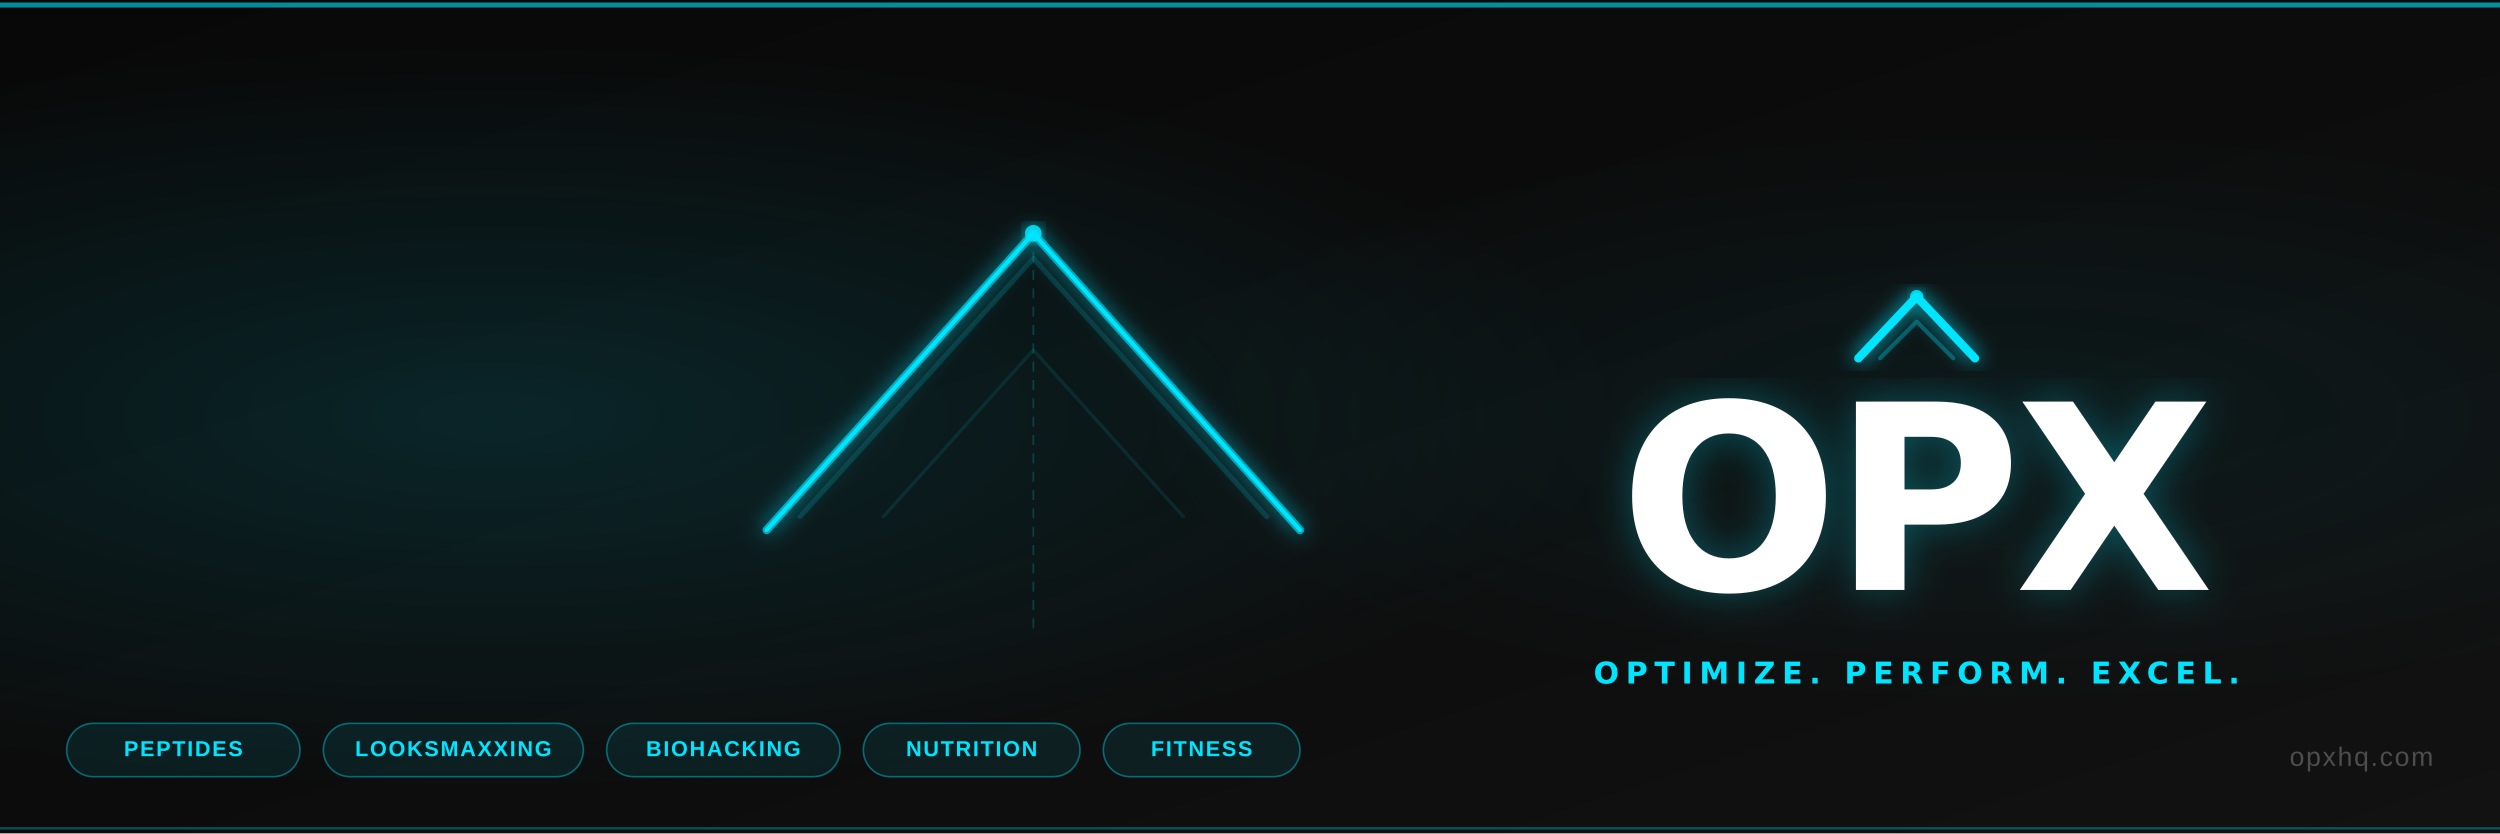
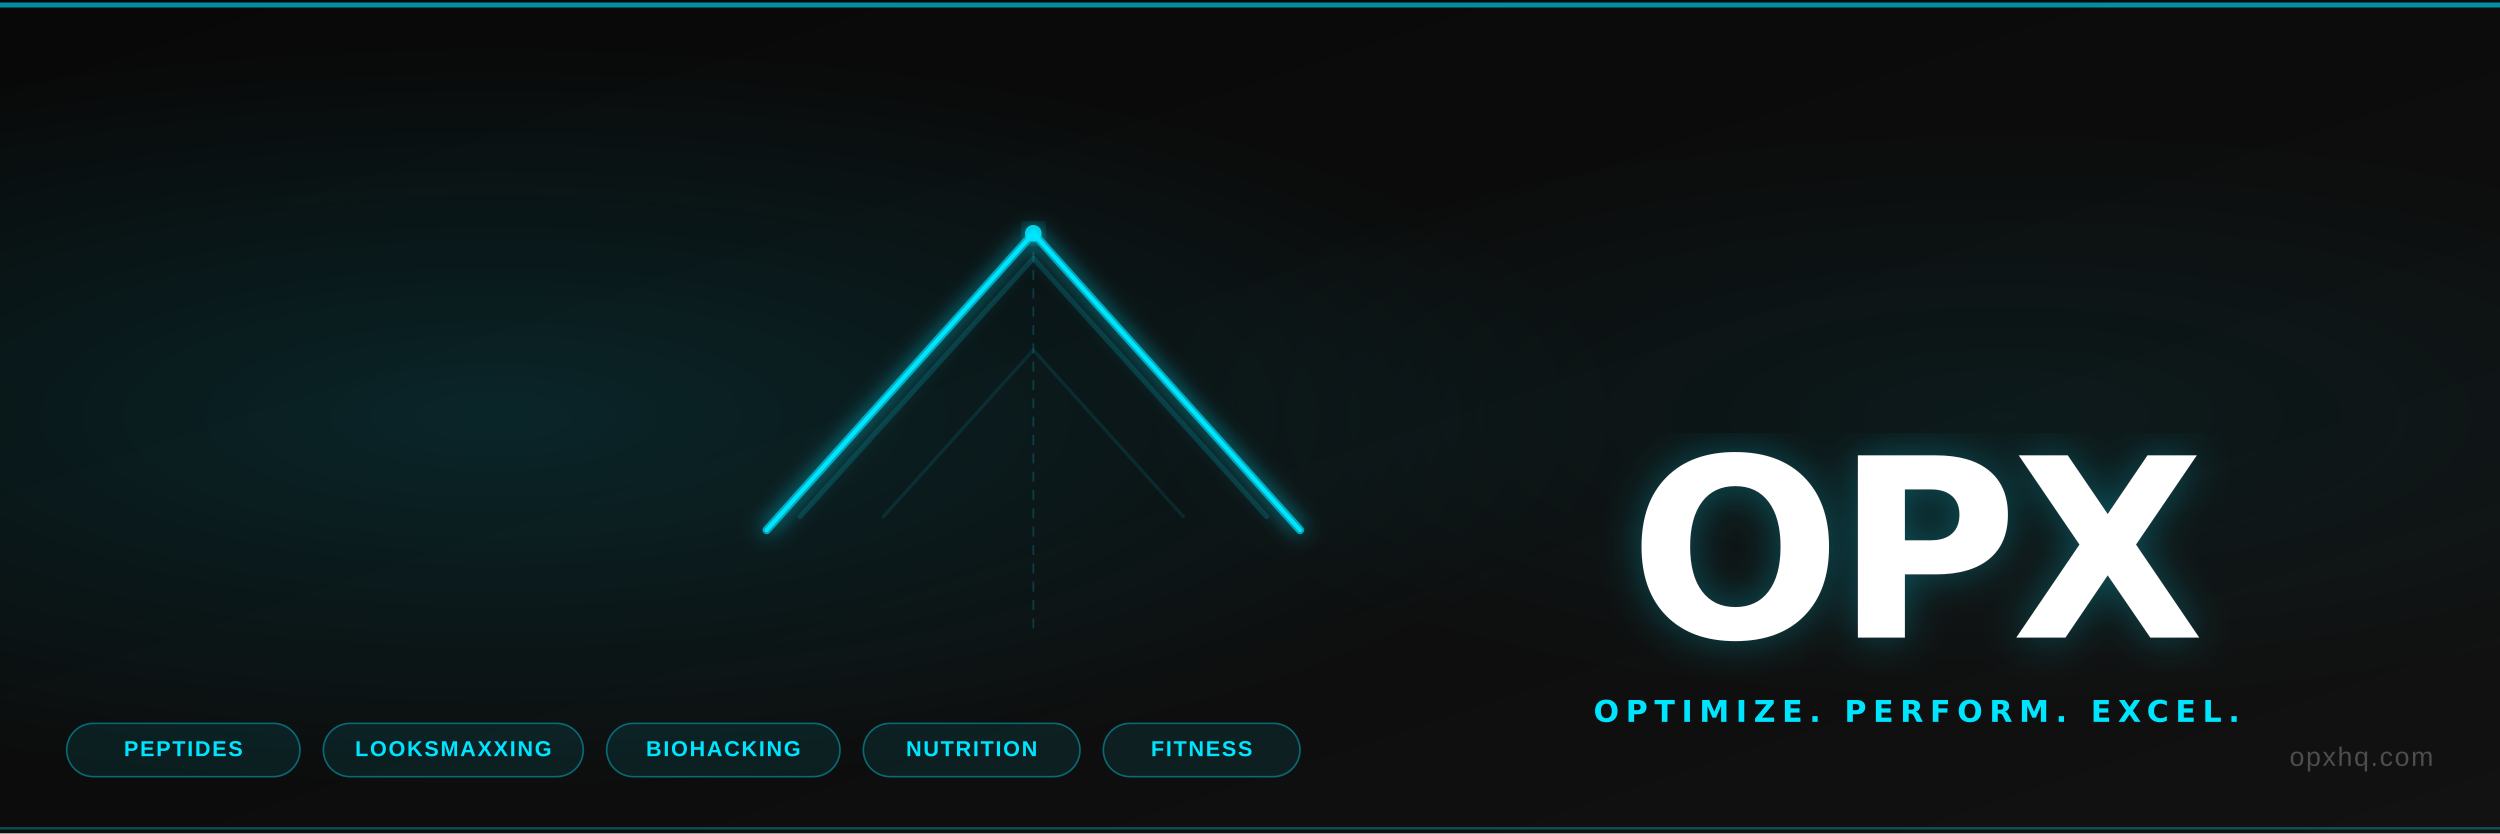
<svg xmlns="http://www.w3.org/2000/svg" viewBox="0 0 1500 500" width="1500" height="500">
  <defs>
    <linearGradient id="bgGrad" x1="0%" y1="0%" x2="100%" y2="100%">
      <stop offset="0%" style="stop-color:#080808" />
      <stop offset="60%" style="stop-color:#0d0d0d" />
      <stop offset="100%" style="stop-color:#121212" />
    </linearGradient>
    <radialGradient id="glowLeft" cx="20%" cy="50%" r="45%">
      <stop offset="0%" style="stop-color:#00e5ff;stop-opacity:0.12" />
      <stop offset="100%" style="stop-color:#00e5ff;stop-opacity:0" />
    </radialGradient>
    <radialGradient id="glowRight" cx="80%" cy="50%" r="35%">
      <stop offset="0%" style="stop-color:#00e5ff;stop-opacity:0.06" />
      <stop offset="100%" style="stop-color:#00e5ff;stop-opacity:0" />
    </radialGradient>
    <linearGradient id="gridFade" x1="0%" y1="0%" x2="100%" y2="0%">
      <stop offset="0%" style="stop-color:#000;stop-opacity:1" />
      <stop offset="25%" style="stop-color:#000;stop-opacity:0" />
      <stop offset="75%" style="stop-color:#000;stop-opacity:0" />
      <stop offset="100%" style="stop-color:#000;stop-opacity:1" />
    </linearGradient>
    <mask id="gridMask">
      <rect width="1500" height="500" fill="url(#gridFade)" />
    </mask>
    <filter id="cyanGlow" x="-20%" y="-20%" width="140%" height="140%">
      <feGaussianBlur stdDeviation="6" result="blur" />
      <feMerge>
        <feMergeNode in="blur" />
        <feMergeNode in="SourceGraphic" />
      </feMerge>
    </filter>
    <filter id="textShadow" x="-10%" y="-10%" width="120%" height="130%">
      <feGaussianBlur stdDeviation="12" result="blur" />
      <feFlood flood-color="#00e5ff" flood-opacity="0.3" result="color" />
      <feComposite in="color" in2="blur" operator="in" result="glow" />
      <feMerge>
        <feMergeNode in="glow" />
        <feMergeNode in="SourceGraphic" />
      </feMerge>
    </filter>
  </defs>
  <rect width="1500" height="500" fill="url(#bgGrad)" />
  <rect width="1500" height="500" fill="url(#glowLeft)" />
  <rect width="1500" height="500" fill="url(#glowRight)" />
  <g mask="url(#gridMask)" opacity="0.18">
    <line x1="150" y1="0" x2="150" y2="500" stroke="#00e5ff" stroke-width="0.5" />
    <line x1="300" y1="0" x2="300" y2="500" stroke="#00e5ff" stroke-width="0.5" />
    <line x1="450" y1="0" x2="450" y2="500" stroke="#00e5ff" stroke-width="0.5" />
    <line x1="600" y1="0" x2="600" y2="500" stroke="#00e5ff" stroke-width="0.5" />
    <line x1="750" y1="0" x2="750" y2="500" stroke="#00e5ff" stroke-width="0.5" />
    <line x1="900" y1="0" x2="900" y2="500" stroke="#00e5ff" stroke-width="0.5" />
    <line x1="1050" y1="0" x2="1050" y2="500" stroke="#00e5ff" stroke-width="0.5" />
    <line x1="1200" y1="0" x2="1200" y2="500" stroke="#00e5ff" stroke-width="0.5" />
    <line x1="1350" y1="0" x2="1350" y2="500" stroke="#00e5ff" stroke-width="0.5" />
    <line x1="0" y1="100" x2="1500" y2="100" stroke="#00e5ff" stroke-width="0.5" />
    <line x1="0" y1="200" x2="1500" y2="200" stroke="#00e5ff" stroke-width="0.5" />
    <line x1="0" y1="300" x2="1500" y2="300" stroke="#00e5ff" stroke-width="0.5" />
    <line x1="0" y1="400" x2="1500" y2="400" stroke="#00e5ff" stroke-width="0.5" />
  </g>
  <polyline points="480,310 620,155 760,310" fill="none" stroke="#00e5ff" stroke-width="3" opacity="0.15" stroke-linejoin="round" stroke-linecap="round" />
  <polyline points="530,310 620,210 710,310" fill="none" stroke="#00e5ff" stroke-width="2" opacity="0.1" stroke-linejoin="round" stroke-linecap="round" />
  <polyline points="460,318 620,140 780,318" fill="none" stroke="#00e5ff" stroke-width="5" opacity="0.7" stroke-linejoin="round" stroke-linecap="round" filter="url(#cyanGlow)" />
  <polyline points="460,318 620,140 780,318" fill="none" stroke="#00e5ff" stroke-width="2.5" opacity="1" stroke-linejoin="round" stroke-linecap="round" />
  <line x1="620" y1="140" x2="620" y2="380" stroke="#00e5ff" stroke-width="1" opacity="0.2" stroke-dasharray="6 5" />
  <circle cx="620" cy="140" r="5" fill="#00e5ff" opacity="0.9" filter="url(#cyanGlow)" />
-   <polyline points="1115,215 1150,178 1185,215" fill="none" stroke="#00e5ff" stroke-width="5" stroke-linejoin="round" stroke-linecap="round" filter="url(#cyanGlow)" />
-   <polyline points="1128,215 1150,193 1172,215" fill="none" stroke="#00e5ff" stroke-width="2.5" opacity="0.3" stroke-linejoin="round" stroke-linecap="round" />
-   <circle cx="1150" cy="178" r="4" fill="#00e5ff" opacity="0.9" filter="url(#cyanGlow)" />
-   <text x="1150" y="310" font-family="DejaVu Sans" font-weight="bold" font-size="155" fill="#ffffff" text-anchor="middle" dominant-baseline="middle" letter-spacing="-4" filter="url(#textShadow)">OPX</text>
-   <text x="1150" y="405" font-family="DejaVu Sans" font-weight="bold" font-size="18" fill="#00e5ff" text-anchor="middle" dominant-baseline="middle" letter-spacing="4">OPTIMIZE. PERFORM. EXCEL.</text>
+   <text x="1150" y="340" font-family="DejaVu Sans" font-weight="bold" font-size="150" fill="#ffffff" text-anchor="middle" dominant-baseline="middle" letter-spacing="-4" filter="url(#textShadow)">OPX</text>
+   <text x="1150" y="428" font-family="DejaVu Sans" font-weight="bold" font-size="18" fill="#00e5ff" text-anchor="middle" dominant-baseline="middle" letter-spacing="4">OPTIMIZE. PERFORM. EXCEL.</text>
  <line x1="0" y1="3" x2="1500" y2="3" stroke="#00e5ff" stroke-width="3" opacity="0.6" />
  <line x1="0" y1="497" x2="1500" y2="497" stroke="#00e5ff" stroke-width="1.5" opacity="0.3" />
  <rect x="40" y="434" width="140" height="32" rx="16" fill="rgba(0,229,255,0.08)" stroke="#00e5ff" stroke-width="1" stroke-opacity="0.4" />
  <text x="110" y="450" font-family="Liberation Sans, Open Sans, DejaVu Sans, sans-serif" font-weight="600" font-size="13" fill="#00e5ff" text-anchor="middle" dominant-baseline="middle" letter-spacing="1">PEPTIDES</text>
  <rect x="194" y="434" width="156" height="32" rx="16" fill="rgba(0,229,255,0.08)" stroke="#00e5ff" stroke-width="1" stroke-opacity="0.4" />
  <text x="272" y="450" font-family="Liberation Sans, Open Sans, DejaVu Sans, sans-serif" font-weight="600" font-size="13" fill="#00e5ff" text-anchor="middle" dominant-baseline="middle" letter-spacing="1">LOOKSMAXXING</text>
  <rect x="364" y="434" width="140" height="32" rx="16" fill="rgba(0,229,255,0.08)" stroke="#00e5ff" stroke-width="1" stroke-opacity="0.4" />
  <text x="434" y="450" font-family="Liberation Sans, Open Sans, DejaVu Sans, sans-serif" font-weight="600" font-size="13" fill="#00e5ff" text-anchor="middle" dominant-baseline="middle" letter-spacing="1">BIOHACKING</text>
  <rect x="518" y="434" width="130" height="32" rx="16" fill="rgba(0,229,255,0.08)" stroke="#00e5ff" stroke-width="1" stroke-opacity="0.4" />
  <text x="583" y="450" font-family="Liberation Sans, Open Sans, DejaVu Sans, sans-serif" font-weight="600" font-size="13" fill="#00e5ff" text-anchor="middle" dominant-baseline="middle" letter-spacing="1">NUTRITION</text>
  <rect x="662" y="434" width="118" height="32" rx="16" fill="rgba(0,229,255,0.08)" stroke="#00e5ff" stroke-width="1" stroke-opacity="0.4" />
  <text x="721" y="450" font-family="Liberation Sans, Open Sans, DejaVu Sans, sans-serif" font-weight="600" font-size="13" fill="#00e5ff" text-anchor="middle" dominant-baseline="middle" letter-spacing="1">FITNESS</text>
  <text x="1460" y="455" font-family="Liberation Sans, Open Sans, DejaVu Sans, sans-serif" font-weight="400" font-size="16" fill="rgba(255,255,255,0.25)" text-anchor="end" dominant-baseline="middle" letter-spacing="1">opxhq.com</text>
</svg>
